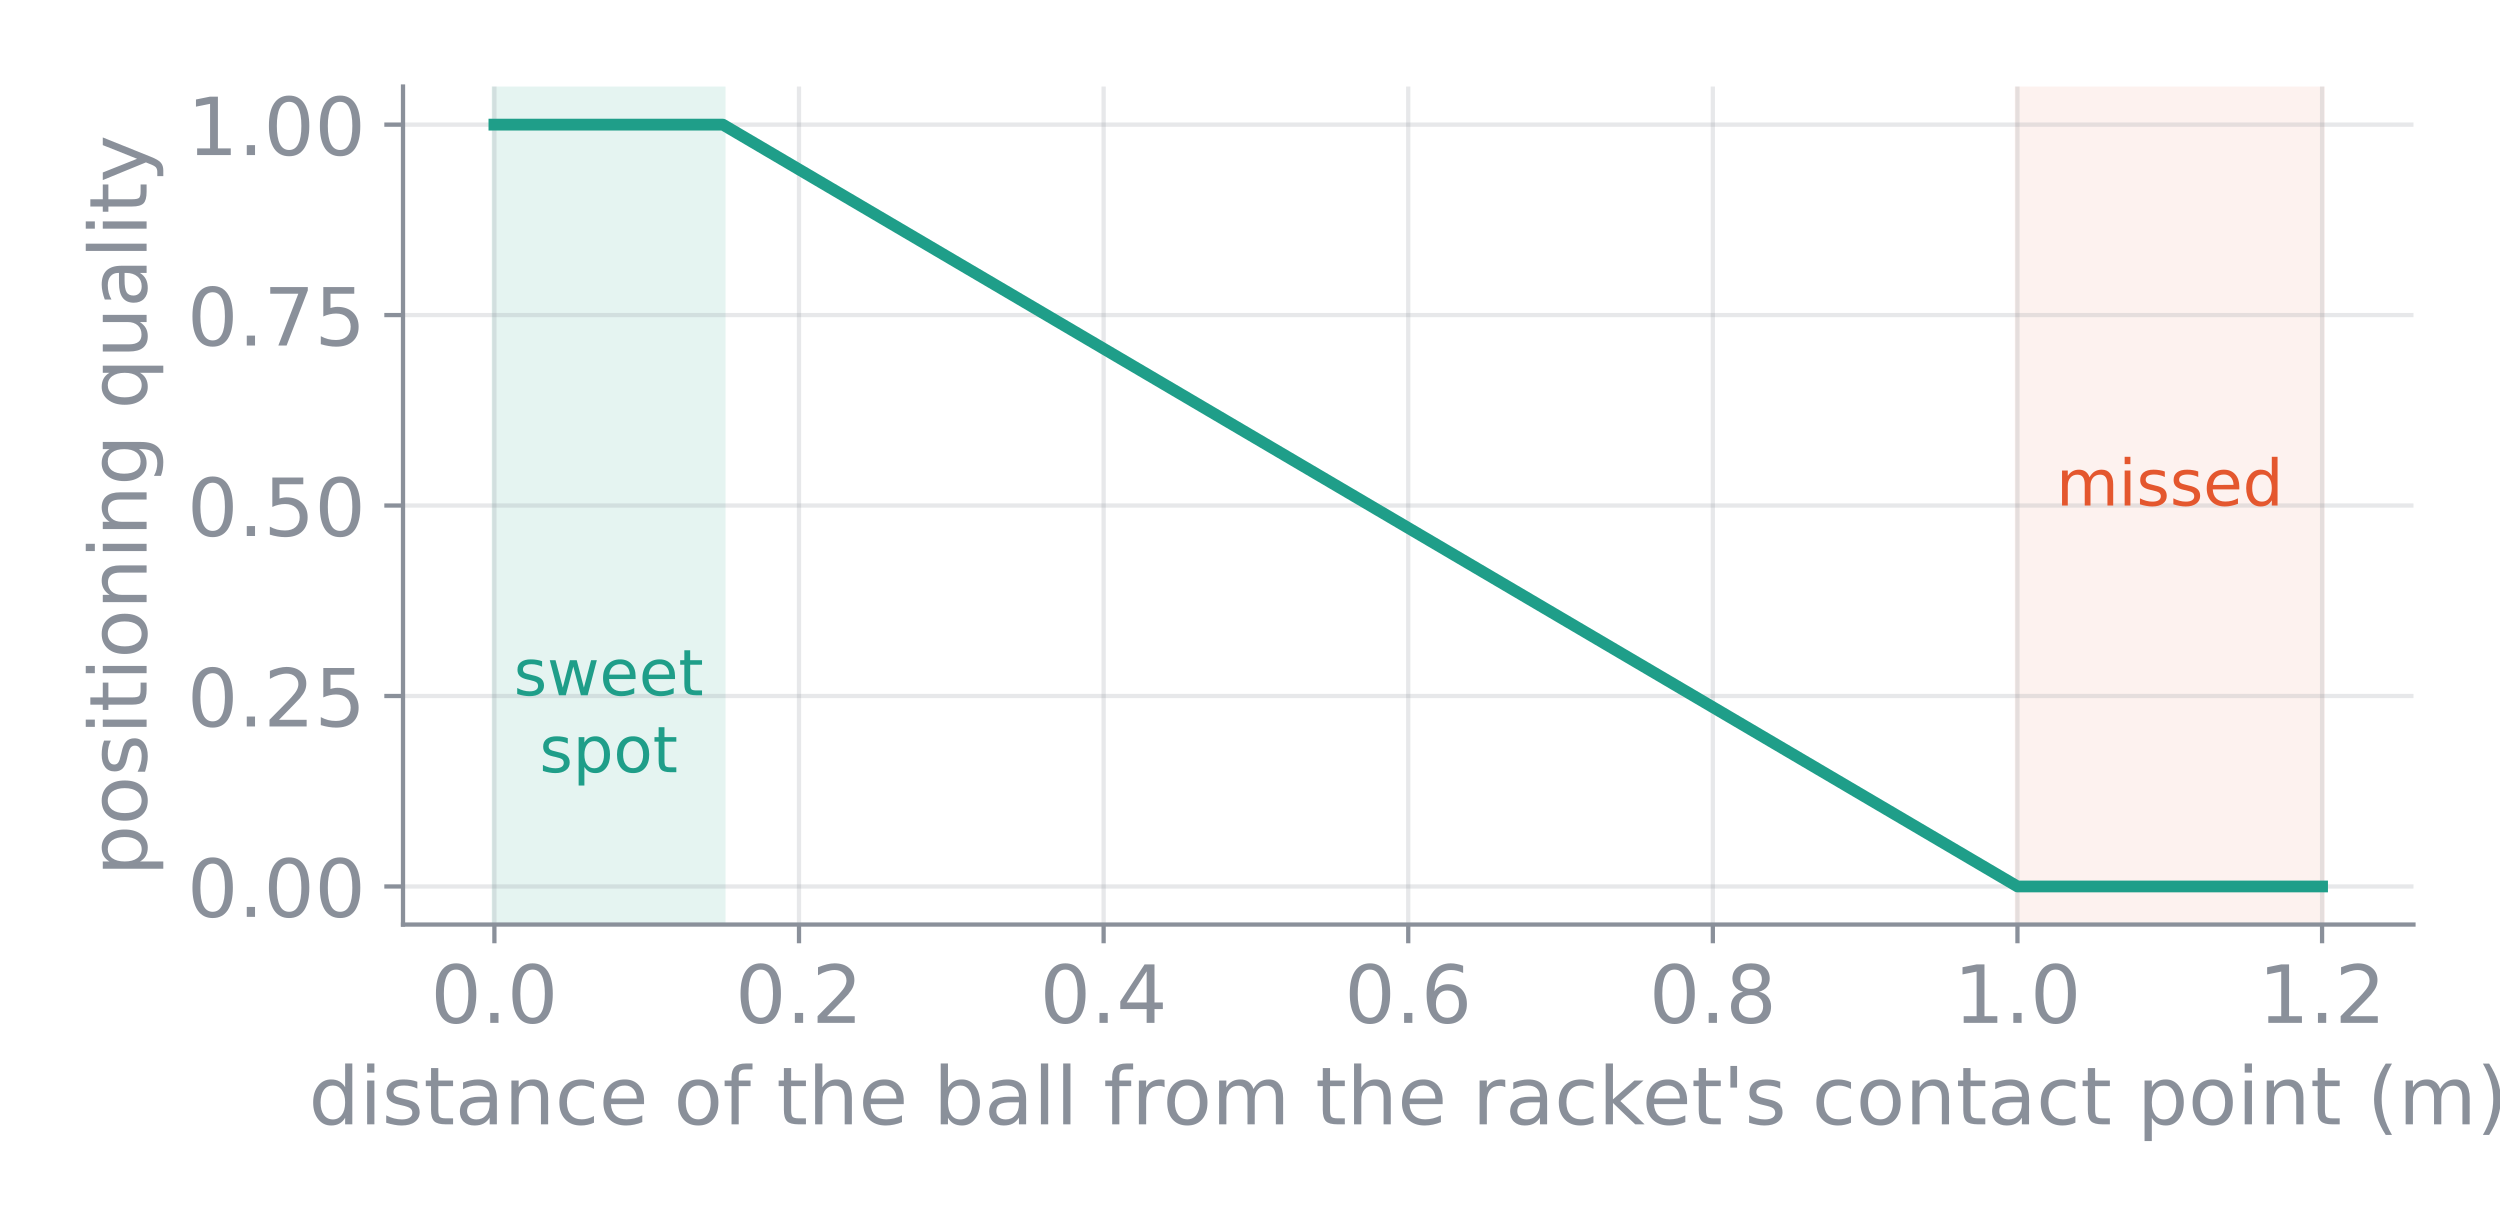
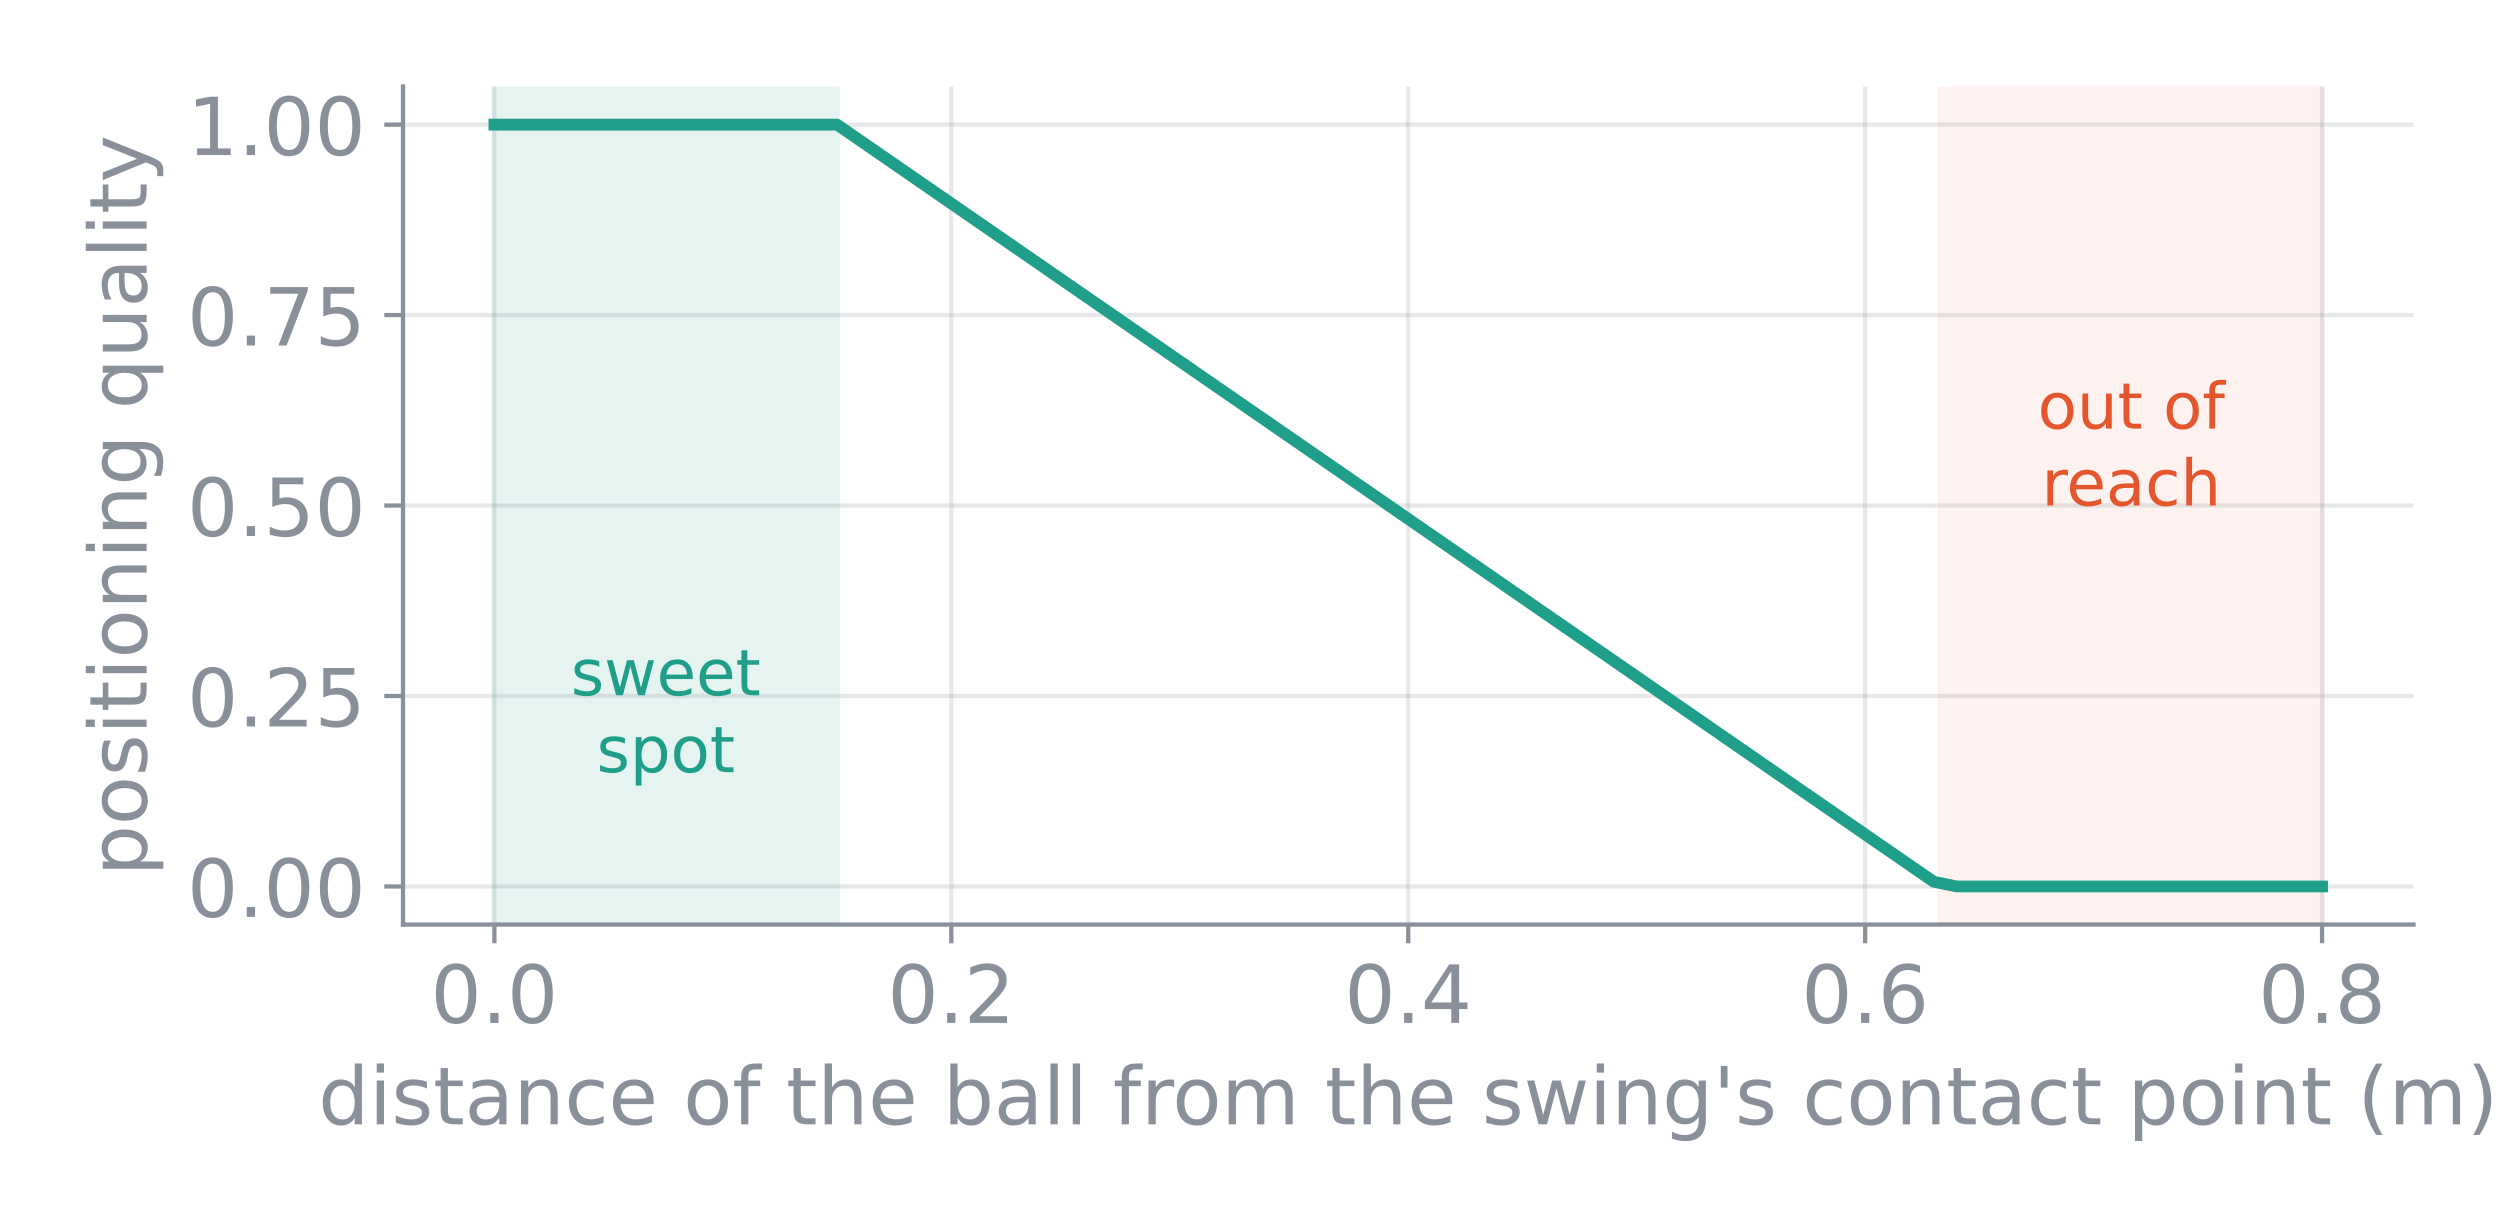
<svg xmlns="http://www.w3.org/2000/svg" xmlns:xlink="http://www.w3.org/1999/xlink" width="468pt" height="230.4pt" viewBox="0 0 468 230.4" version="1.1">
  <defs>
    <style type="text/css">*{stroke-linejoin: round; stroke-linecap: butt}</style>
  </defs>
  <g id="figure_1">
    <g id="patch_1">
      <path d="M 0 230.4  L 468 230.4  L 468 0  L 0 0  L 0 230.4  z " style="fill: none" />
    </g>
    <g id="axes_1">
      <g id="patch_2">
        <path d="M 75.444 173.076  L 451.8 173.076  L 451.8 16.2  L 75.444 16.2  L 75.444 173.076  z " style="fill: none" />
      </g>
      <g id="patch_3">
-         <path d="M 92.551 173.076  L 135.318 173.076  L 135.318 16.2  L 92.551 16.2  z " clip-path="url(#pdafca20531)" style="fill: #1f9e89; opacity: 0.12; stroke: #1f9e89; stroke-linejoin: miter" />
+         <path d="M 92.551 173.076  L 156.702 173.076  L 156.702 16.2  L 92.551 16.2  z " clip-path="url(#p1e46d779b3)" style="fill: #1f9e89; opacity: 0.12; stroke: #1f9e89; stroke-linejoin: miter" />
      </g>
      <g id="patch_4">
-         <path d="M 377.669 173.076  L 434.693 173.076  L 434.693 16.2  L 377.669 16.2  z " clip-path="url(#pdafca20531)" style="fill: #e4572e; opacity: 0.08; stroke: #e4572e; stroke-linejoin: miter" />
+         <path d="M 363.271 173.076  L 434.693 173.076  L 434.693 16.2  L 363.271 16.2  z " clip-path="url(#p1e46d779b3)" style="fill: #e4572e; opacity: 0.08; stroke: #e4572e; stroke-linejoin: miter" />
      </g>
      <g id="matplotlib.axis_1">
        <g id="xtick_1">
          <g id="line2d_1">
-             <path d="M 92.551 173.076  L 92.551 16.2  " clip-path="url(#pdafca20531)" style="fill: none; stroke: #8a909a; stroke-opacity: 0.2; stroke-width: 0.8; stroke-linecap: square" />
+             <path d="M 92.551 173.076  L 92.551 16.2  " clip-path="url(#p1e46d779b3)" style="fill: none; stroke: #8a909a; stroke-opacity: 0.2; stroke-width: 0.8; stroke-linecap: square" />
          </g>
          <g id="line2d_2">
            <defs>
-               <path id="m18f37897d0" d="M 0 0  L 0 3.5  " style="stroke: #8a909a; stroke-width: 0.8" />
+               <path id="m96036f54b3" d="M 0 0  L 0 3.5  " style="stroke: #8a909a; stroke-width: 0.8" />
            </defs>
            <g>
-               <use xlink:href="#m18f37897d0" x="92.551" y="173.076" style="fill: #8a909a; stroke: #8a909a; stroke-width: 0.8" />
+               <use xlink:href="#m96036f54b3" x="92.551" y="173.076" style="fill: #8a909a; stroke: #8a909a; stroke-width: 0.8" />
            </g>
          </g>
          <g id="text_1">
            <text style="font-size: 15px; font-family: 'DejaVu Sans'; text-anchor: middle; fill: #8a909a" x="92.551" y="191.473" transform="rotate(-0 92.55063 191.473)">0.0</text>
          </g>
        </g>
        <g id="xtick_2">
          <g id="line2d_3">
-             <path d="M 149.574 173.076  L 149.574 16.2  " clip-path="url(#pdafca20531)" style="fill: none; stroke: #8a909a; stroke-opacity: 0.2; stroke-width: 0.8; stroke-linecap: square" />
+             <path d="M 178.086 173.076  L 178.086 16.2  " clip-path="url(#p1e46d779b3)" style="fill: none; stroke: #8a909a; stroke-opacity: 0.2; stroke-width: 0.8; stroke-linecap: square" />
          </g>
          <g id="line2d_4">
            <g>
-               <use xlink:href="#m18f37897d0" x="149.574" y="173.076" style="fill: #8a909a; stroke: #8a909a; stroke-width: 0.8" />
+               <use xlink:href="#m96036f54b3" x="178.086" y="173.076" style="fill: #8a909a; stroke: #8a909a; stroke-width: 0.8" />
            </g>
          </g>
          <g id="text_2">
-             <text style="font-size: 15px; font-family: 'DejaVu Sans'; text-anchor: middle; fill: #8a909a" x="149.574" y="191.473" transform="rotate(-0 149.5743 191.473)">0.2</text>
+             <text style="font-size: 15px; font-family: 'DejaVu Sans'; text-anchor: middle; fill: #8a909a" x="178.086" y="191.473" transform="rotate(-0 178.0862 191.473)">0.2</text>
          </g>
        </g>
        <g id="xtick_3">
          <g id="line2d_5">
-             <path d="M 206.598 173.076  L 206.598 16.2  " clip-path="url(#pdafca20531)" style="fill: none; stroke: #8a909a; stroke-opacity: 0.2; stroke-width: 0.8; stroke-linecap: square" />
+             <path d="M 263.622 173.076  L 263.622 16.2  " clip-path="url(#p1e46d779b3)" style="fill: none; stroke: #8a909a; stroke-opacity: 0.2; stroke-width: 0.8; stroke-linecap: square" />
          </g>
          <g id="line2d_6">
            <g>
-               <use xlink:href="#m18f37897d0" x="206.598" y="173.076" style="fill: #8a909a; stroke: #8a909a; stroke-width: 0.8" />
+               <use xlink:href="#m96036f54b3" x="263.622" y="173.076" style="fill: #8a909a; stroke: #8a909a; stroke-width: 0.8" />
            </g>
          </g>
          <g id="text_3">
-             <text style="font-size: 15px; font-family: 'DejaVu Sans'; text-anchor: middle; fill: #8a909a" x="206.598" y="191.473" transform="rotate(-0 206.598 191.473)">0.4</text>
+             <text style="font-size: 15px; font-family: 'DejaVu Sans'; text-anchor: middle; fill: #8a909a" x="263.622" y="191.473" transform="rotate(-0 263.6218 191.473)">0.4</text>
          </g>
        </g>
        <g id="xtick_4">
          <g id="line2d_7">
-             <path d="M 263.622 173.076  L 263.622 16.2  " clip-path="url(#pdafca20531)" style="fill: none; stroke: #8a909a; stroke-opacity: 0.2; stroke-width: 0.8; stroke-linecap: square" />
+             <path d="M 349.157 173.076  L 349.157 16.2  " clip-path="url(#p1e46d779b3)" style="fill: none; stroke: #8a909a; stroke-opacity: 0.2; stroke-width: 0.8; stroke-linecap: square" />
          </g>
          <g id="line2d_8">
            <g>
-               <use xlink:href="#m18f37897d0" x="263.622" y="173.076" style="fill: #8a909a; stroke: #8a909a; stroke-width: 0.8" />
+               <use xlink:href="#m96036f54b3" x="349.157" y="173.076" style="fill: #8a909a; stroke: #8a909a; stroke-width: 0.8" />
            </g>
          </g>
          <g id="text_4">
-             <text style="font-size: 15px; font-family: 'DejaVu Sans'; text-anchor: middle; fill: #8a909a" x="263.622" y="191.473" transform="rotate(-0 263.6218 191.473)">0.6</text>
+             <text style="font-size: 15px; font-family: 'DejaVu Sans'; text-anchor: middle; fill: #8a909a" x="349.157" y="191.473" transform="rotate(-0 349.1573 191.473)">0.6</text>
          </g>
        </g>
        <g id="xtick_5">
          <g id="line2d_9">
-             <path d="M 320.645 173.076  L 320.645 16.2  " clip-path="url(#pdafca20531)" style="fill: none; stroke: #8a909a; stroke-opacity: 0.2; stroke-width: 0.8; stroke-linecap: square" />
+             <path d="M 434.693 173.076  L 434.693 16.2  " clip-path="url(#p1e46d779b3)" style="fill: none; stroke: #8a909a; stroke-opacity: 0.2; stroke-width: 0.8; stroke-linecap: square" />
          </g>
          <g id="line2d_10">
            <g>
-               <use xlink:href="#m18f37897d0" x="320.645" y="173.076" style="fill: #8a909a; stroke: #8a909a; stroke-width: 0.8" />
+               <use xlink:href="#m96036f54b3" x="434.693" y="173.076" style="fill: #8a909a; stroke: #8a909a; stroke-width: 0.8" />
            </g>
          </g>
          <g id="text_5">
-             <text style="font-size: 15px; font-family: 'DejaVu Sans'; text-anchor: middle; fill: #8a909a" x="320.645" y="191.473" transform="rotate(-0 320.6455 191.473)">0.8</text>
+             <text style="font-size: 15px; font-family: 'DejaVu Sans'; text-anchor: middle; fill: #8a909a" x="434.693" y="191.473" transform="rotate(-0 434.6929 191.473)">0.8</text>
          </g>
        </g>
-         <g id="xtick_6">
-           <g id="line2d_11">
-             <path d="M 377.669 173.076  L 377.669 16.2  " clip-path="url(#pdafca20531)" style="fill: none; stroke: #8a909a; stroke-opacity: 0.2; stroke-width: 0.8; stroke-linecap: square" />
-           </g>
-           <g id="line2d_12">
-             <g>
-               <use xlink:href="#m18f37897d0" x="377.669" y="173.076" style="fill: #8a909a; stroke: #8a909a; stroke-width: 0.8" />
-             </g>
-           </g>
-           <g id="text_6">
-             <text style="font-size: 15px; font-family: 'DejaVu Sans'; text-anchor: middle; fill: #8a909a" x="377.669" y="191.473" transform="rotate(-0 377.6692 191.473)">1.0</text>
-           </g>
-         </g>
-         <g id="xtick_7">
-           <g id="line2d_13">
-             <path d="M 434.693 173.076  L 434.693 16.2  " clip-path="url(#pdafca20531)" style="fill: none; stroke: #8a909a; stroke-opacity: 0.2; stroke-width: 0.8; stroke-linecap: square" />
-           </g>
-           <g id="line2d_14">
-             <g>
-               <use xlink:href="#m18f37897d0" x="434.693" y="173.076" style="fill: #8a909a; stroke: #8a909a; stroke-width: 0.8" />
-             </g>
-           </g>
-           <g id="text_7">
-             <text style="font-size: 15px; font-family: 'DejaVu Sans'; text-anchor: middle; fill: #8a909a" x="434.693" y="191.473" transform="rotate(-0 434.6929 191.473)">1.2</text>
-           </g>
-         </g>
-         <g id="text_8">
-           <text style="font-size: 15px; font-family: 'DejaVu Sans'; text-anchor: middle; fill: #8a909a" x="263.622" y="210.474" transform="rotate(-0 263.6218 210.4741)">distance of the ball from the racket's contact point (m)</text>
+         <g id="text_6">
+           <text style="font-size: 15px; font-family: 'DejaVu Sans'; text-anchor: middle; fill: #8a909a" x="263.622" y="210.474" transform="rotate(-0 263.6218 210.4741)">distance of the ball from the swing's contact point (m)</text>
        </g>
      </g>
      <g id="matplotlib.axis_2">
        <g id="ytick_1">
-           <g id="line2d_15">
-             <path d="M 75.444 165.946  L 451.8 165.946  " clip-path="url(#pdafca20531)" style="fill: none; stroke: #8a909a; stroke-opacity: 0.2; stroke-width: 0.8; stroke-linecap: square" />
+           <g id="line2d_11">
+             <path d="M 75.444 165.946  L 451.8 165.946  " clip-path="url(#p1e46d779b3)" style="fill: none; stroke: #8a909a; stroke-opacity: 0.2; stroke-width: 0.8; stroke-linecap: square" />
          </g>
-           <g id="line2d_16">
+           <g id="line2d_12">
            <defs>
-               <path id="m3397c1db14" d="M 0 0  L -3.5 0  " style="stroke: #8a909a; stroke-width: 0.8" />
+               <path id="mad246d38c3" d="M 0 0  L -3.5 0  " style="stroke: #8a909a; stroke-width: 0.8" />
            </defs>
            <g>
-               <use xlink:href="#m3397c1db14" x="75.444" y="165.946" style="fill: #8a909a; stroke: #8a909a; stroke-width: 0.8" />
+               <use xlink:href="#mad246d38c3" x="75.444" y="165.946" style="fill: #8a909a; stroke: #8a909a; stroke-width: 0.8" />
            </g>
          </g>
-           <g id="text_9">
+           <g id="text_7">
            <text style="font-size: 15px; font-family: 'DejaVu Sans'; text-anchor: end; fill: #8a909a" x="68.444" y="171.644" transform="rotate(-0 68.44352 171.644)">0.00</text>
          </g>
        </g>
        <g id="ytick_2">
-           <g id="line2d_17">
-             <path d="M 75.444 130.292  L 451.8 130.292  " clip-path="url(#pdafca20531)" style="fill: none; stroke: #8a909a; stroke-opacity: 0.2; stroke-width: 0.8; stroke-linecap: square" />
+           <g id="line2d_13">
+             <path d="M 75.444 130.292  L 451.8 130.292  " clip-path="url(#p1e46d779b3)" style="fill: none; stroke: #8a909a; stroke-opacity: 0.2; stroke-width: 0.8; stroke-linecap: square" />
          </g>
-           <g id="line2d_18">
+           <g id="line2d_14">
            <g>
-               <use xlink:href="#m3397c1db14" x="75.444" y="130.292" style="fill: #8a909a; stroke: #8a909a; stroke-width: 0.8" />
+               <use xlink:href="#mad246d38c3" x="75.444" y="130.292" style="fill: #8a909a; stroke: #8a909a; stroke-width: 0.8" />
            </g>
          </g>
-           <g id="text_10">
+           <g id="text_8">
            <text style="font-size: 15px; font-family: 'DejaVu Sans'; text-anchor: end; fill: #8a909a" x="68.444" y="135.99" transform="rotate(-0 68.44352 135.9902)">0.25</text>
          </g>
        </g>
        <g id="ytick_3">
-           <g id="line2d_19">
-             <path d="M 75.444 94.638  L 451.8 94.638  " clip-path="url(#pdafca20531)" style="fill: none; stroke: #8a909a; stroke-opacity: 0.2; stroke-width: 0.8; stroke-linecap: square" />
+           <g id="line2d_15">
+             <path d="M 75.444 94.638  L 451.8 94.638  " clip-path="url(#p1e46d779b3)" style="fill: none; stroke: #8a909a; stroke-opacity: 0.2; stroke-width: 0.8; stroke-linecap: square" />
          </g>
-           <g id="line2d_20">
+           <g id="line2d_16">
            <g>
-               <use xlink:href="#m3397c1db14" x="75.444" y="94.638" style="fill: #8a909a; stroke: #8a909a; stroke-width: 0.8" />
+               <use xlink:href="#mad246d38c3" x="75.444" y="94.638" style="fill: #8a909a; stroke: #8a909a; stroke-width: 0.8" />
            </g>
          </g>
-           <g id="text_11">
+           <g id="text_9">
            <text style="font-size: 15px; font-family: 'DejaVu Sans'; text-anchor: end; fill: #8a909a" x="68.444" y="100.336" transform="rotate(-0 68.44352 100.3365)">0.50</text>
          </g>
        </g>
        <g id="ytick_4">
-           <g id="line2d_21">
-             <path d="M 75.444 58.984  L 451.8 58.984  " clip-path="url(#pdafca20531)" style="fill: none; stroke: #8a909a; stroke-opacity: 0.2; stroke-width: 0.8; stroke-linecap: square" />
+           <g id="line2d_17">
+             <path d="M 75.444 58.984  L 451.8 58.984  " clip-path="url(#p1e46d779b3)" style="fill: none; stroke: #8a909a; stroke-opacity: 0.2; stroke-width: 0.8; stroke-linecap: square" />
          </g>
-           <g id="line2d_22">
+           <g id="line2d_18">
            <g>
-               <use xlink:href="#m3397c1db14" x="75.444" y="58.984" style="fill: #8a909a; stroke: #8a909a; stroke-width: 0.8" />
+               <use xlink:href="#mad246d38c3" x="75.444" y="58.984" style="fill: #8a909a; stroke: #8a909a; stroke-width: 0.8" />
            </g>
          </g>
-           <g id="text_12">
+           <g id="text_10">
            <text style="font-size: 15px; font-family: 'DejaVu Sans'; text-anchor: end; fill: #8a909a" x="68.444" y="64.683" transform="rotate(-0 68.44352 64.68274)">0.75</text>
          </g>
        </g>
        <g id="ytick_5">
-           <g id="line2d_23">
-             <path d="M 75.444 23.331  L 451.8 23.331  " clip-path="url(#pdafca20531)" style="fill: none; stroke: #8a909a; stroke-opacity: 0.2; stroke-width: 0.8; stroke-linecap: square" />
+           <g id="line2d_19">
+             <path d="M 75.444 23.331  L 451.8 23.331  " clip-path="url(#p1e46d779b3)" style="fill: none; stroke: #8a909a; stroke-opacity: 0.2; stroke-width: 0.8; stroke-linecap: square" />
          </g>
-           <g id="line2d_24">
+           <g id="line2d_20">
            <g>
-               <use xlink:href="#m3397c1db14" x="75.444" y="23.331" style="fill: #8a909a; stroke: #8a909a; stroke-width: 0.8" />
+               <use xlink:href="#mad246d38c3" x="75.444" y="23.331" style="fill: #8a909a; stroke: #8a909a; stroke-width: 0.8" />
            </g>
          </g>
-           <g id="text_13">
+           <g id="text_11">
            <text style="font-size: 15px; font-family: 'DejaVu Sans'; text-anchor: end; fill: #8a909a" x="68.444" y="29.029" transform="rotate(-0 68.44352 29.02899)">1.00</text>
          </g>
        </g>
-         <g id="text_14">
+         <g id="text_12">
          <text style="font-size: 15px; font-family: 'DejaVu Sans'; text-anchor: middle; fill: #8a909a" x="27.442" y="94.638" transform="rotate(-90 27.44156 94.63824)">positioning quality</text>
        </g>
      </g>
-       <g id="line2d_25">
-         <path d="M 92.551 23.331  L 95.402 23.331  L 98.253 23.331  L 101.104 23.331  L 103.955 23.331  L 106.807 23.331  L 109.658 23.331  L 112.509 23.331  L 115.36 23.331  L 118.211 23.331  L 121.062 23.331  L 123.914 23.331  L 126.765 23.331  L 129.616 23.331  L 132.467 23.331  L 135.318 23.331  L 138.17 25.009  L 141.021 26.686  L 143.872 28.364  L 146.723 30.042  L 149.574 31.72  L 152.426 33.398  L 155.277 35.076  L 158.128 36.753  L 160.979 38.431  L 163.83 40.109  L 166.681 41.787  L 169.533 43.465  L 172.384 45.142  L 175.235 46.82  L 178.086 48.498  L 180.937 50.176  L 183.789 51.854  L 186.64 53.532  L 189.491 55.209  L 192.342 56.887  L 195.193 58.565  L 198.044 60.243  L 200.896 61.921  L 203.747 63.599  L 206.598 65.276  L 209.449 66.954  L 212.3 68.632  L 215.152 70.31  L 218.003 71.988  L 220.854 73.665  L 223.705 75.343  L 226.556 77.021  L 229.408 78.699  L 232.259 80.377  L 235.11 82.055  L 237.961 83.732  L 240.812 85.41  L 243.663 87.088  L 246.515 88.766  L 249.366 90.444  L 252.217 92.122  L 255.068 93.799  L 257.919 95.477  L 260.771 97.155  L 263.622 98.833  L 266.473 100.511  L 269.324 102.188  L 272.175 103.866  L 275.026 105.544  L 277.878 107.222  L 280.729 108.9  L 283.58 110.578  L 286.431 112.255  L 289.282 113.933  L 292.134 115.611  L 294.985 117.289  L 297.836 118.967  L 300.687 120.645  L 303.538 122.322  L 306.39 124  L 309.241 125.678  L 312.092 127.356  L 314.943 129.034  L 317.794 130.711  L 320.645 132.389  L 323.497 134.067  L 326.348 135.745  L 329.199 137.423  L 332.05 139.101  L 334.901 140.778  L 337.753 142.456  L 340.604 144.134  L 343.455 145.812  L 346.306 147.49  L 349.157 149.168  L 352.009 150.845  L 354.86 152.523  L 357.711 154.201  L 360.562 155.879  L 363.413 157.557  L 366.264 159.234  L 369.116 160.912  L 371.967 162.59  L 374.818 164.268  L 377.669 165.946  L 380.52 165.946  L 383.372 165.946  L 386.223 165.946  L 389.074 165.946  L 391.925 165.946  L 394.776 165.946  L 397.627 165.946  L 400.479 165.946  L 403.33 165.946  L 406.181 165.946  L 409.032 165.946  L 411.883 165.946  L 414.735 165.946  L 417.586 165.946  L 420.437 165.946  L 423.288 165.946  L 426.139 165.946  L 428.991 165.946  L 431.842 165.946  L 434.693 165.946  " clip-path="url(#pdafca20531)" style="fill: none; stroke: #1f9e89; stroke-width: 2.2; stroke-linecap: square" />
+       <g id="line2d_21">
+         <path d="M 92.551 23.331  L 96.827 23.331  L 101.104 23.331  L 105.381 23.331  L 109.658 23.331  L 113.935 23.331  L 118.211 23.331  L 122.488 23.331  L 126.765 23.331  L 131.042 23.331  L 135.318 23.331  L 139.595 23.331  L 143.872 23.331  L 148.149 23.331  L 152.426 23.331  L 156.702 23.331  L 160.979 26.283  L 165.256 29.236  L 169.533 32.189  L 173.809 35.142  L 178.086 38.094  L 182.363 41.047  L 186.64 44  L 190.917 46.952  L 195.193 49.905  L 199.47 52.858  L 203.747 55.81  L 208.024 58.763  L 212.3 61.716  L 216.577 64.668  L 220.854 67.621  L 225.131 70.574  L 229.408 73.526  L 233.684 76.479  L 237.961 79.432  L 242.238 82.385  L 246.515 85.337  L 250.791 88.29  L 255.068 91.243  L 259.345 94.195  L 263.622 97.148  L 267.899 100.101  L 272.175 103.053  L 276.452 106.006  L 280.729 108.959  L 285.006 111.911  L 289.282 114.864  L 293.559 117.817  L 297.836 120.77  L 302.113 123.722  L 306.39 126.675  L 310.666 129.628  L 314.943 132.58  L 319.22 135.533  L 323.497 138.486  L 327.773 141.438  L 332.05 144.391  L 336.327 147.344  L 340.604 150.296  L 344.881 153.249  L 349.157 156.202  L 353.434 159.155  L 357.711 162.107  L 361.988 165.06  L 366.264 165.946  L 370.541 165.946  L 374.818 165.946  L 379.095 165.946  L 383.372 165.946  L 387.648 165.946  L 391.925 165.946  L 396.202 165.946  L 400.479 165.946  L 404.755 165.946  L 409.032 165.946  L 413.309 165.946  L 417.586 165.946  L 421.863 165.946  L 426.139 165.946  L 430.416 165.946  L 434.693 165.946  " clip-path="url(#p1e46d779b3)" style="fill: none; stroke: #1f9e89; stroke-width: 2.2; stroke-linecap: square" />
      </g>
      <g id="patch_5">
        <path d="M 75.444 173.076  L 75.444 16.2  " style="fill: none; stroke: #8a909a; stroke-width: 0.8; stroke-linejoin: miter; stroke-linecap: square" />
      </g>
      <g id="patch_6">
        <path d="M 75.444 173.076  L 451.8 173.076  " style="fill: none; stroke: #8a909a; stroke-width: 0.8; stroke-linejoin: miter; stroke-linecap: square" />
      </g>
-       <g id="text_15">
-         <text style="font-size: 12px; font-family: 'DejaVu Sans'; fill: #1f9e89" transform="translate(96.16608 130.1511)">sweet</text>
-         <text style="font-size: 12px; font-family: 'DejaVu Sans'; fill: #1f9e89" transform="translate(100.9764 144.5535)">spot</text>
+       <g id="text_13">
+         <text style="font-size: 12px; font-family: 'DejaVu Sans'; fill: #1f9e89" transform="translate(106.858 130.1511)">sweet</text>
+         <text style="font-size: 12px; font-family: 'DejaVu Sans'; fill: #1f9e89" transform="translate(111.6683 144.5535)">spot</text>
      </g>
-       <g id="text_16">
-         <text style="font-size: 12px; font-family: 'DejaVu Sans'; text-anchor: middle; fill: #e4572e" x="406.181" y="94.638" transform="rotate(-0 406.181 94.63824)">missed</text>
+       <g id="text_14">
+         <text style="font-size: 12px; font-family: 'DejaVu Sans'; fill: #e4572e" transform="translate(381.4655 80.23496)">out of</text>
+         <text style="font-size: 12px; font-family: 'DejaVu Sans'; fill: #e4572e" transform="translate(382.1771 94.63824)">reach</text>
      </g>
    </g>
  </g>
  <defs>
-     <clipPath id="pdafca20531">
+     <clipPath id="p1e46d779b3">
      <rect x="75.444" y="16.2" width="376.356" height="156.876" />
    </clipPath>
  </defs>
</svg>
